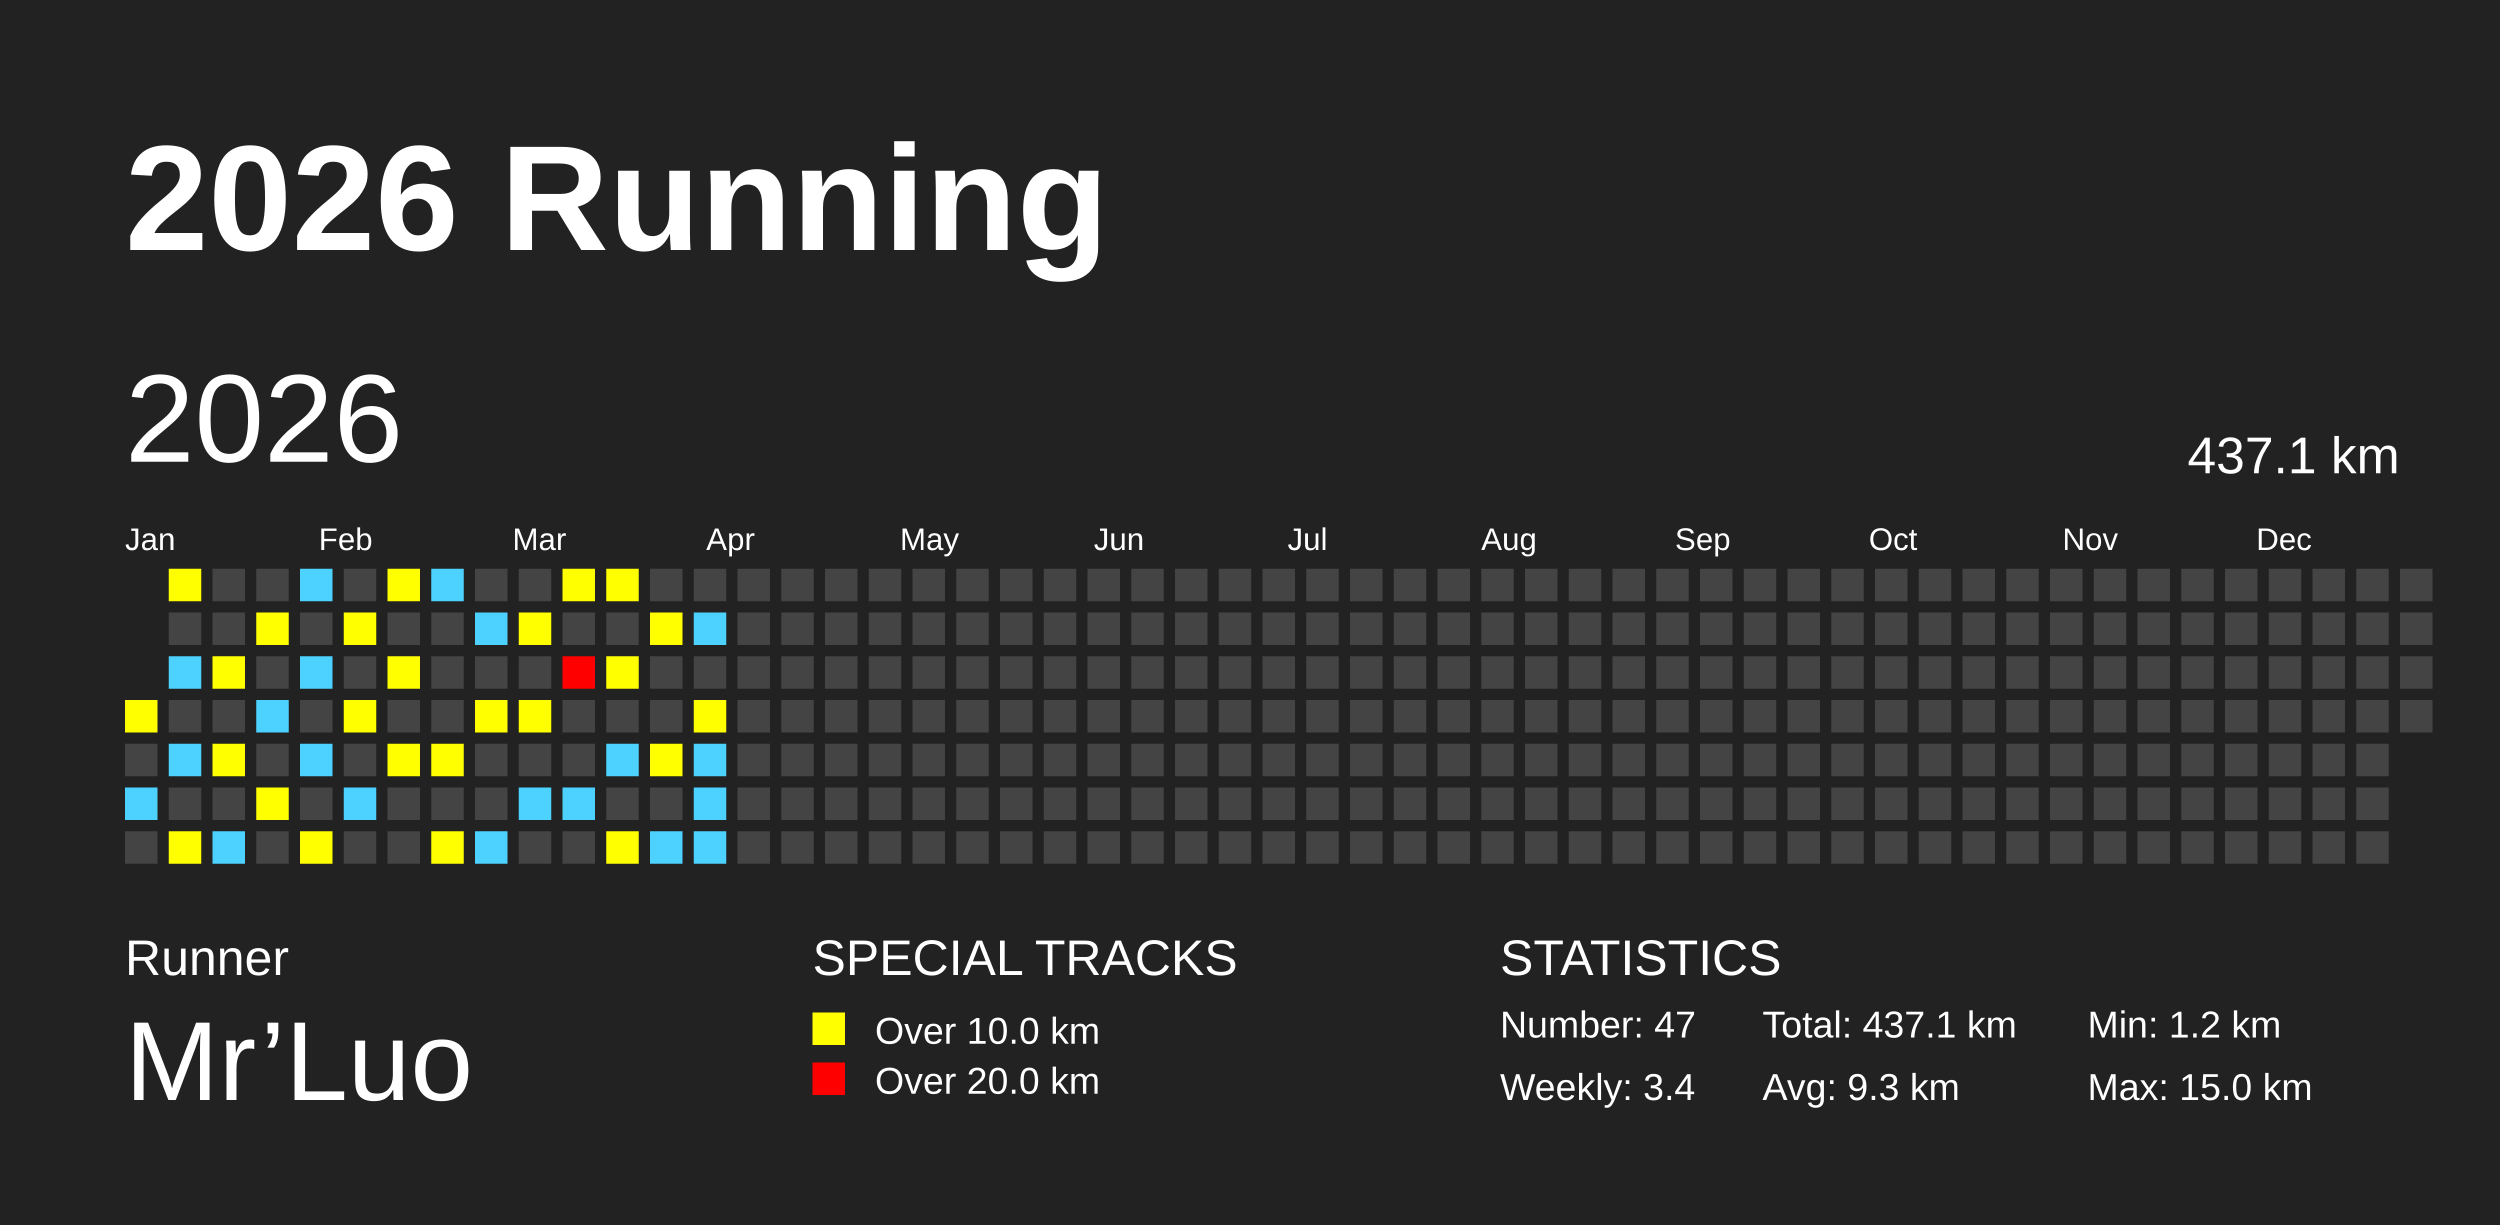
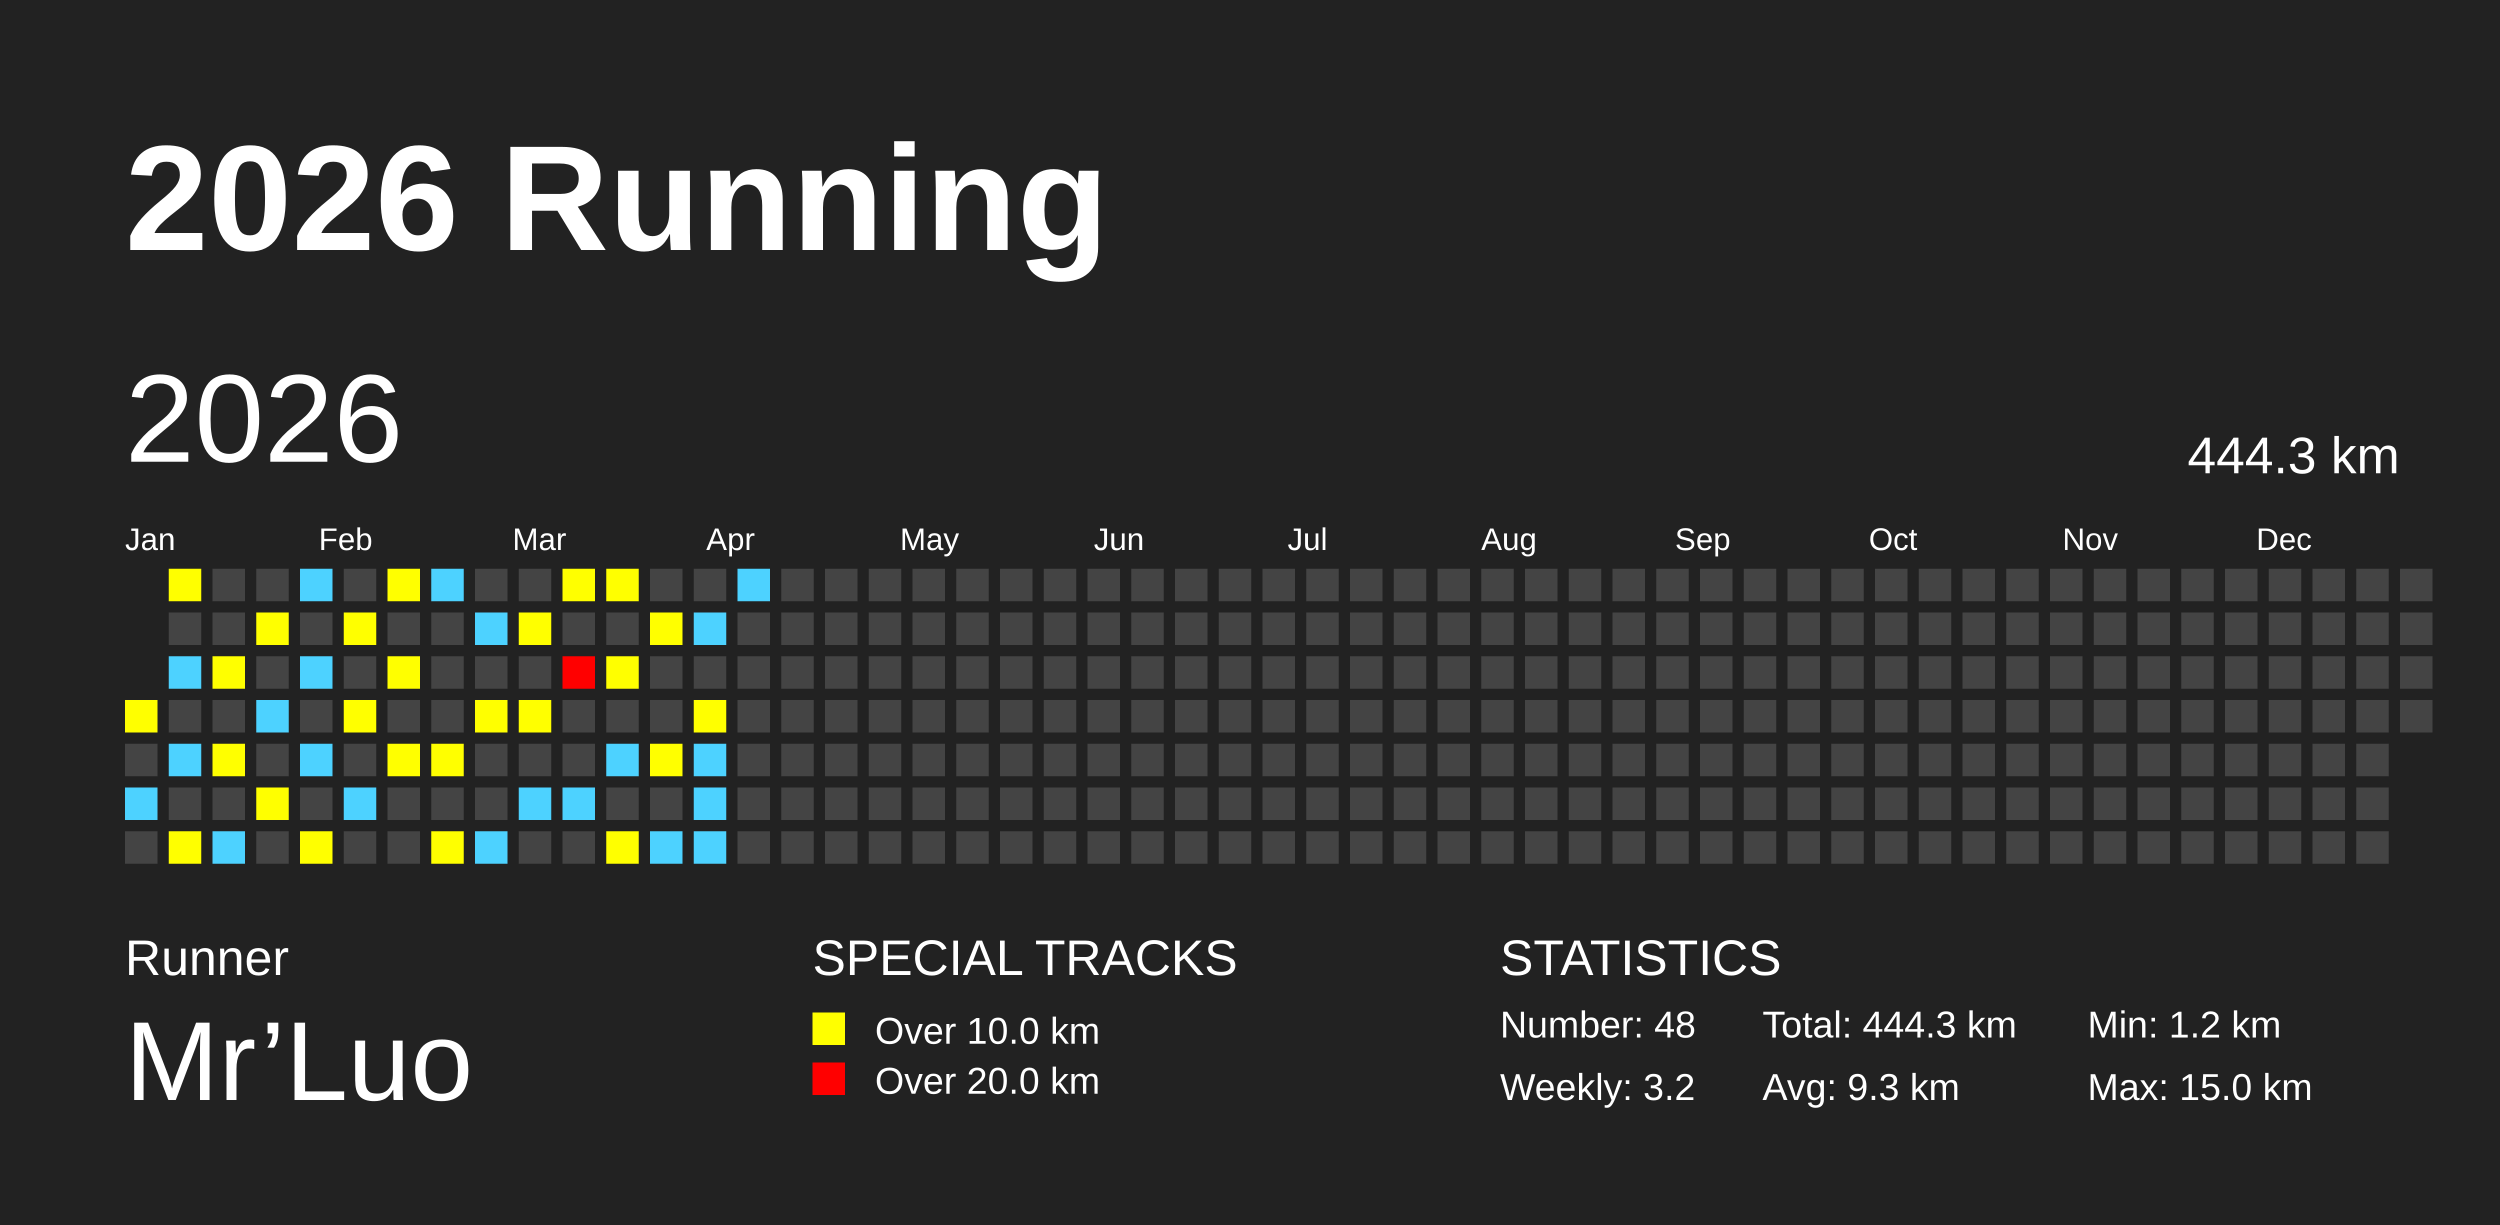
<svg xmlns="http://www.w3.org/2000/svg" baseProfile="full" height="98mm" version="1.1" viewBox="0,0,200,98" width="200mm">
  <defs />
  <rect fill="#222222" height="98" width="200" x="0" y="0" />
  <text fill="#FFFFFF" style="font-size:12px; font-family:Arial; font-weight:bold;" x="10" y="20">2026 Running</text>
  <text fill="#FFFFFF" style="font-size:4px; font-family:Arial" x="10" y="78">Runner</text>
  <text fill="#FFFFFF" style="font-size:9px; font-family:Arial" x="10" y="88">Mr’Luo</text>
  <text fill="#FFFFFF" style="font-size:4px; font-family:Arial" x="65" y="78">SPECIAL TRACKS</text>
  <rect fill="yellow" height="2.6" width="2.6" x="65" y="81" />
  <text fill="#FFFFFF" style="font-size:3px; font-family:Arial" x="70" y="83.5">Over 10.0 km</text>
  <rect fill="red" height="2.6" width="2.6" x="65" y="85" />
  <text fill="#FFFFFF" style="font-size:3px; font-family:Arial" x="70" y="87.5">Over 20.0 km</text>
  <text fill="#FFFFFF" style="font-size:4px; font-family:Arial" x="120" y="78">STATISTICS</text>
-   <text fill="#FFFFFF" style="font-size:3px; font-family:Arial" x="120" y="83">Number: 47</text>
-   <text fill="#FFFFFF" style="font-size:3px; font-family:Arial" x="120" y="88">Weekly: 3.4</text>
-   <text fill="#FFFFFF" style="font-size:3px; font-family:Arial" x="141" y="83">Total: 437.1 km</text>
+   <text fill="#FFFFFF" style="font-size:3px; font-family:Arial" x="120" y="83">Number: 48</text>
+   <text fill="#FFFFFF" style="font-size:3px; font-family:Arial" x="120" y="88">Weekly: 3.2</text>
+   <text fill="#FFFFFF" style="font-size:3px; font-family:Arial" x="141" y="83">Total: 444.3 km</text>
  <text fill="#FFFFFF" style="font-size:3px; font-family:Arial" x="141" y="88">Avg: 9.3 km</text>
  <text fill="#FFFFFF" style="font-size:3px; font-family:Arial" x="167" y="83">Min: 1.2 km</text>
  <text fill="#FFFFFF" style="font-size:3px; font-family:Arial" x="167" y="88">Max: 15.0 km</text>
  <text dominant-baseline="hanging" fill="#FFFFFF" style="font-size:10.0px; font-family:Arial;" x="10" y="30">2026</text>
-   <text dominant-baseline="hanging" fill="#FFFFFF" style="font-size:4.125px; font-family:Arial;" x="175" y="35">437.1 km</text>
+   <text dominant-baseline="hanging" fill="#FFFFFF" style="font-size:4.125px; font-family:Arial;" x="175" y="35">444.3 km</text>
  <text fill="#FFFFFF" style="font-size:2.5px; font-family:Arial" x="10.0" y="44">Jan</text>
  <text fill="#FFFFFF" style="font-size:2.5px; font-family:Arial" x="25.5" y="44">Feb</text>
  <text fill="#FFFFFF" style="font-size:2.5px; font-family:Arial" x="41.0" y="44">Mar</text>
  <text fill="#FFFFFF" style="font-size:2.5px; font-family:Arial" x="56.5" y="44">Apr</text>
  <text fill="#FFFFFF" style="font-size:2.5px; font-family:Arial" x="72.0" y="44">May</text>
  <text fill="#FFFFFF" style="font-size:2.5px; font-family:Arial" x="87.5" y="44">Jun</text>
  <text fill="#FFFFFF" style="font-size:2.5px; font-family:Arial" x="103.0" y="44">Jul</text>
  <text fill="#FFFFFF" style="font-size:2.5px; font-family:Arial" x="118.5" y="44">Aug</text>
  <text fill="#FFFFFF" style="font-size:2.5px; font-family:Arial" x="134.0" y="44">Sep</text>
  <text fill="#FFFFFF" style="font-size:2.5px; font-family:Arial" x="149.5" y="44">Oct</text>
  <text fill="#FFFFFF" style="font-size:2.5px; font-family:Arial" x="165.0" y="44">Nov</text>
  <text fill="#FFFFFF" style="font-size:2.5px; font-family:Arial" x="180.5" y="44">Dec</text>
  <rect fill="yellow" height="2.6" width="2.6" x="10.0" y="56.0" />
  <rect fill="#444444" height="2.6" width="2.6" x="10.0" y="59.5" />
  <rect fill="#4DD2FF" height="2.6" width="2.6" x="10.0" y="63.0" />
  <rect fill="#444444" height="2.6" width="2.6" x="10.0" y="66.5" />
  <rect fill="yellow" height="2.6" width="2.6" x="13.5" y="45.5" />
  <rect fill="#444444" height="2.6" width="2.6" x="13.5" y="49.0" />
  <rect fill="#4DD2FF" height="2.6" width="2.6" x="13.5" y="52.5" />
  <rect fill="#444444" height="2.6" width="2.6" x="13.5" y="56.0" />
  <rect fill="#4DD2FF" height="2.6" width="2.6" x="13.5" y="59.5" />
  <rect fill="#444444" height="2.6" width="2.6" x="13.5" y="63.0" />
  <rect fill="yellow" height="2.6" width="2.6" x="13.5" y="66.5" />
  <rect fill="#444444" height="2.6" width="2.6" x="17.0" y="45.5" />
  <rect fill="#444444" height="2.6" width="2.6" x="17.0" y="49.0" />
  <rect fill="yellow" height="2.6" width="2.6" x="17.0" y="52.5" />
  <rect fill="#444444" height="2.6" width="2.6" x="17.0" y="56.0" />
  <rect fill="yellow" height="2.6" width="2.6" x="17.0" y="59.5" />
  <rect fill="#444444" height="2.6" width="2.6" x="17.0" y="63.0" />
  <rect fill="#4DD2FF" height="2.6" width="2.6" x="17.0" y="66.5" />
  <rect fill="#444444" height="2.6" width="2.6" x="20.5" y="45.5" />
  <rect fill="yellow" height="2.6" width="2.6" x="20.5" y="49.0" />
  <rect fill="#444444" height="2.6" width="2.6" x="20.5" y="52.5" />
  <rect fill="#4DD2FF" height="2.6" width="2.6" x="20.5" y="56.0" />
  <rect fill="#444444" height="2.6" width="2.6" x="20.5" y="59.5" />
  <rect fill="yellow" height="2.6" width="2.6" x="20.5" y="63.0" />
  <rect fill="#444444" height="2.6" width="2.6" x="20.5" y="66.5" />
  <rect fill="#4DD2FF" height="2.6" width="2.6" x="24.0" y="45.5" />
  <rect fill="#444444" height="2.6" width="2.6" x="24.0" y="49.0" />
  <rect fill="#4DD2FF" height="2.6" width="2.6" x="24.0" y="52.5" />
  <rect fill="#444444" height="2.6" width="2.6" x="24.0" y="56.0" />
  <rect fill="#4DD2FF" height="2.6" width="2.6" x="24.0" y="59.5" />
  <rect fill="#444444" height="2.6" width="2.6" x="24.0" y="63.0" />
  <rect fill="yellow" height="2.6" width="2.6" x="24.0" y="66.5" />
  <rect fill="#444444" height="2.6" width="2.6" x="27.5" y="45.5" />
  <rect fill="yellow" height="2.6" width="2.6" x="27.5" y="49.0" />
  <rect fill="#444444" height="2.6" width="2.6" x="27.5" y="52.5" />
  <rect fill="yellow" height="2.6" width="2.6" x="27.5" y="56.0" />
  <rect fill="#444444" height="2.6" width="2.6" x="27.5" y="59.5" />
  <rect fill="#4DD2FF" height="2.6" width="2.6" x="27.5" y="63.0" />
  <rect fill="#444444" height="2.6" width="2.6" x="27.5" y="66.5" />
  <rect fill="yellow" height="2.6" width="2.6" x="31.0" y="45.5" />
  <rect fill="#444444" height="2.6" width="2.6" x="31.0" y="49.0" />
  <rect fill="yellow" height="2.6" width="2.6" x="31.0" y="52.5" />
  <rect fill="#444444" height="2.6" width="2.6" x="31.0" y="56.0" />
  <rect fill="yellow" height="2.6" width="2.6" x="31.0" y="59.5" />
  <rect fill="#444444" height="2.6" width="2.6" x="31.0" y="63.0" />
  <rect fill="#444444" height="2.6" width="2.6" x="31.0" y="66.5" />
  <rect fill="#4DD2FF" height="2.6" width="2.6" x="34.5" y="45.5" />
  <rect fill="#444444" height="2.6" width="2.6" x="34.5" y="49.0" />
  <rect fill="#444444" height="2.6" width="2.6" x="34.5" y="52.5" />
  <rect fill="#444444" height="2.6" width="2.6" x="34.5" y="56.0" />
  <rect fill="yellow" height="2.6" width="2.6" x="34.5" y="59.5" />
  <rect fill="#444444" height="2.6" width="2.6" x="34.5" y="63.0" />
  <rect fill="yellow" height="2.6" width="2.6" x="34.5" y="66.5" />
  <rect fill="#444444" height="2.6" width="2.6" x="38.0" y="45.5" />
  <rect fill="#4DD2FF" height="2.6" width="2.6" x="38.0" y="49.0" />
  <rect fill="#444444" height="2.6" width="2.6" x="38.0" y="52.5" />
  <rect fill="yellow" height="2.6" width="2.6" x="38.0" y="56.0" />
  <rect fill="#444444" height="2.6" width="2.6" x="38.0" y="59.5" />
  <rect fill="#444444" height="2.6" width="2.6" x="38.0" y="63.0" />
  <rect fill="#4DD2FF" height="2.6" width="2.6" x="38.0" y="66.5" />
  <rect fill="#444444" height="2.6" width="2.6" x="41.5" y="45.5" />
  <rect fill="yellow" height="2.6" width="2.6" x="41.5" y="49.0" />
  <rect fill="#444444" height="2.6" width="2.6" x="41.5" y="52.5" />
  <rect fill="yellow" height="2.6" width="2.6" x="41.5" y="56.0" />
  <rect fill="#444444" height="2.6" width="2.6" x="41.5" y="59.5" />
  <rect fill="#4DD2FF" height="2.6" width="2.6" x="41.5" y="63.0" />
  <rect fill="#444444" height="2.6" width="2.6" x="41.5" y="66.5" />
  <rect fill="yellow" height="2.6" width="2.6" x="45.0" y="45.5" />
  <rect fill="#444444" height="2.6" width="2.6" x="45.0" y="49.0" />
  <rect fill="red" height="2.6" width="2.6" x="45.0" y="52.5" />
  <rect fill="#444444" height="2.6" width="2.6" x="45.0" y="56.0" />
  <rect fill="#444444" height="2.6" width="2.6" x="45.0" y="59.5" />
  <rect fill="#4DD2FF" height="2.6" width="2.6" x="45.0" y="63.0" />
  <rect fill="#444444" height="2.6" width="2.6" x="45.0" y="66.5" />
  <rect fill="yellow" height="2.6" width="2.6" x="48.5" y="45.5" />
  <rect fill="#444444" height="2.6" width="2.6" x="48.5" y="49.0" />
  <rect fill="yellow" height="2.6" width="2.6" x="48.5" y="52.5" />
  <rect fill="#444444" height="2.6" width="2.6" x="48.5" y="56.0" />
  <rect fill="#4DD2FF" height="2.6" width="2.6" x="48.5" y="59.5" />
  <rect fill="#444444" height="2.6" width="2.6" x="48.5" y="63.0" />
  <rect fill="yellow" height="2.6" width="2.6" x="48.5" y="66.5" />
  <rect fill="#444444" height="2.6" width="2.6" x="52.0" y="45.5" />
  <rect fill="yellow" height="2.6" width="2.6" x="52.0" y="49.0" />
  <rect fill="#444444" height="2.6" width="2.6" x="52.0" y="52.5" />
  <rect fill="#444444" height="2.6" width="2.6" x="52.0" y="56.0" />
  <rect fill="yellow" height="2.6" width="2.6" x="52.0" y="59.5" />
  <rect fill="#444444" height="2.6" width="2.6" x="52.0" y="63.0" />
  <rect fill="#4DD2FF" height="2.6" width="2.6" x="52.0" y="66.5" />
  <rect fill="#444444" height="2.6" width="2.6" x="55.5" y="45.5" />
  <rect fill="#4DD2FF" height="2.6" width="2.6" x="55.5" y="49.0" />
  <rect fill="#444444" height="2.6" width="2.6" x="55.5" y="52.5" />
  <rect fill="yellow" height="2.6" width="2.6" x="55.5" y="56.0" />
  <rect fill="#4DD2FF" height="2.6" width="2.6" x="55.5" y="59.5" />
  <rect fill="#4DD2FF" height="2.6" width="2.6" x="55.5" y="63.0" />
  <rect fill="#4DD2FF" height="2.6" width="2.6" x="55.5" y="66.5" />
-   <rect fill="#444444" height="2.6" width="2.6" x="59.0" y="45.5" />
+   <rect fill="#4DD2FF" height="2.6" width="2.6" x="59.0" y="45.5" />
  <rect fill="#444444" height="2.6" width="2.6" x="59.0" y="49.0" />
  <rect fill="#444444" height="2.6" width="2.6" x="59.0" y="52.5" />
  <rect fill="#444444" height="2.6" width="2.6" x="59.0" y="56.0" />
  <rect fill="#444444" height="2.6" width="2.6" x="59.0" y="59.5" />
  <rect fill="#444444" height="2.6" width="2.6" x="59.0" y="63.0" />
  <rect fill="#444444" height="2.6" width="2.6" x="59.0" y="66.5" />
  <rect fill="#444444" height="2.6" width="2.6" x="62.5" y="45.5" />
  <rect fill="#444444" height="2.6" width="2.6" x="62.5" y="49.0" />
  <rect fill="#444444" height="2.6" width="2.6" x="62.5" y="52.5" />
  <rect fill="#444444" height="2.6" width="2.6" x="62.5" y="56.0" />
  <rect fill="#444444" height="2.6" width="2.6" x="62.5" y="59.5" />
  <rect fill="#444444" height="2.6" width="2.6" x="62.5" y="63.0" />
  <rect fill="#444444" height="2.6" width="2.6" x="62.5" y="66.5" />
  <rect fill="#444444" height="2.6" width="2.6" x="66.0" y="45.5" />
  <rect fill="#444444" height="2.6" width="2.6" x="66.0" y="49.0" />
  <rect fill="#444444" height="2.6" width="2.6" x="66.0" y="52.5" />
  <rect fill="#444444" height="2.6" width="2.6" x="66.0" y="56.0" />
  <rect fill="#444444" height="2.6" width="2.6" x="66.0" y="59.5" />
  <rect fill="#444444" height="2.6" width="2.6" x="66.0" y="63.0" />
  <rect fill="#444444" height="2.6" width="2.6" x="66.0" y="66.5" />
  <rect fill="#444444" height="2.6" width="2.6" x="69.5" y="45.5" />
  <rect fill="#444444" height="2.6" width="2.6" x="69.5" y="49.0" />
  <rect fill="#444444" height="2.6" width="2.6" x="69.5" y="52.5" />
  <rect fill="#444444" height="2.6" width="2.6" x="69.5" y="56.0" />
  <rect fill="#444444" height="2.6" width="2.6" x="69.5" y="59.5" />
  <rect fill="#444444" height="2.6" width="2.6" x="69.5" y="63.0" />
  <rect fill="#444444" height="2.6" width="2.6" x="69.5" y="66.5" />
  <rect fill="#444444" height="2.6" width="2.6" x="73.0" y="45.5" />
  <rect fill="#444444" height="2.6" width="2.6" x="73.0" y="49.0" />
  <rect fill="#444444" height="2.6" width="2.6" x="73.0" y="52.5" />
  <rect fill="#444444" height="2.6" width="2.6" x="73.0" y="56.0" />
  <rect fill="#444444" height="2.6" width="2.6" x="73.0" y="59.5" />
  <rect fill="#444444" height="2.6" width="2.6" x="73.0" y="63.0" />
  <rect fill="#444444" height="2.6" width="2.6" x="73.0" y="66.5" />
  <rect fill="#444444" height="2.6" width="2.6" x="76.5" y="45.5" />
  <rect fill="#444444" height="2.6" width="2.6" x="76.5" y="49.0" />
  <rect fill="#444444" height="2.6" width="2.6" x="76.5" y="52.5" />
  <rect fill="#444444" height="2.6" width="2.6" x="76.5" y="56.0" />
  <rect fill="#444444" height="2.6" width="2.6" x="76.5" y="59.5" />
  <rect fill="#444444" height="2.6" width="2.6" x="76.5" y="63.0" />
  <rect fill="#444444" height="2.6" width="2.6" x="76.5" y="66.5" />
  <rect fill="#444444" height="2.6" width="2.6" x="80.0" y="45.5" />
  <rect fill="#444444" height="2.6" width="2.6" x="80.0" y="49.0" />
  <rect fill="#444444" height="2.6" width="2.6" x="80.0" y="52.5" />
  <rect fill="#444444" height="2.6" width="2.6" x="80.0" y="56.0" />
  <rect fill="#444444" height="2.6" width="2.6" x="80.0" y="59.5" />
  <rect fill="#444444" height="2.6" width="2.6" x="80.0" y="63.0" />
  <rect fill="#444444" height="2.6" width="2.6" x="80.0" y="66.5" />
  <rect fill="#444444" height="2.6" width="2.6" x="83.5" y="45.5" />
  <rect fill="#444444" height="2.6" width="2.6" x="83.5" y="49.0" />
  <rect fill="#444444" height="2.6" width="2.6" x="83.5" y="52.5" />
  <rect fill="#444444" height="2.6" width="2.6" x="83.5" y="56.0" />
  <rect fill="#444444" height="2.6" width="2.6" x="83.5" y="59.5" />
  <rect fill="#444444" height="2.6" width="2.6" x="83.5" y="63.0" />
  <rect fill="#444444" height="2.6" width="2.6" x="83.5" y="66.5" />
  <rect fill="#444444" height="2.6" width="2.6" x="87.0" y="45.5" />
  <rect fill="#444444" height="2.6" width="2.6" x="87.0" y="49.0" />
  <rect fill="#444444" height="2.6" width="2.6" x="87.0" y="52.5" />
  <rect fill="#444444" height="2.6" width="2.6" x="87.0" y="56.0" />
  <rect fill="#444444" height="2.6" width="2.6" x="87.0" y="59.5" />
  <rect fill="#444444" height="2.6" width="2.6" x="87.0" y="63.0" />
  <rect fill="#444444" height="2.6" width="2.6" x="87.0" y="66.5" />
  <rect fill="#444444" height="2.6" width="2.6" x="90.5" y="45.5" />
  <rect fill="#444444" height="2.6" width="2.6" x="90.5" y="49.0" />
  <rect fill="#444444" height="2.6" width="2.6" x="90.5" y="52.5" />
  <rect fill="#444444" height="2.6" width="2.6" x="90.5" y="56.0" />
  <rect fill="#444444" height="2.6" width="2.6" x="90.5" y="59.5" />
  <rect fill="#444444" height="2.6" width="2.6" x="90.5" y="63.0" />
  <rect fill="#444444" height="2.6" width="2.6" x="90.5" y="66.5" />
  <rect fill="#444444" height="2.6" width="2.6" x="94.0" y="45.5" />
  <rect fill="#444444" height="2.6" width="2.6" x="94.0" y="49.0" />
  <rect fill="#444444" height="2.6" width="2.6" x="94.0" y="52.5" />
  <rect fill="#444444" height="2.6" width="2.6" x="94.0" y="56.0" />
  <rect fill="#444444" height="2.6" width="2.6" x="94.0" y="59.5" />
  <rect fill="#444444" height="2.6" width="2.6" x="94.0" y="63.0" />
  <rect fill="#444444" height="2.6" width="2.6" x="94.0" y="66.5" />
  <rect fill="#444444" height="2.6" width="2.6" x="97.5" y="45.5" />
  <rect fill="#444444" height="2.6" width="2.6" x="97.5" y="49.0" />
  <rect fill="#444444" height="2.6" width="2.6" x="97.5" y="52.5" />
  <rect fill="#444444" height="2.6" width="2.6" x="97.5" y="56.0" />
  <rect fill="#444444" height="2.6" width="2.6" x="97.5" y="59.5" />
  <rect fill="#444444" height="2.6" width="2.6" x="97.5" y="63.0" />
  <rect fill="#444444" height="2.6" width="2.6" x="97.5" y="66.5" />
  <rect fill="#444444" height="2.6" width="2.6" x="101.0" y="45.5" />
  <rect fill="#444444" height="2.6" width="2.6" x="101.0" y="49.0" />
  <rect fill="#444444" height="2.6" width="2.6" x="101.0" y="52.5" />
  <rect fill="#444444" height="2.6" width="2.6" x="101.0" y="56.0" />
  <rect fill="#444444" height="2.6" width="2.6" x="101.0" y="59.5" />
  <rect fill="#444444" height="2.6" width="2.6" x="101.0" y="63.0" />
  <rect fill="#444444" height="2.6" width="2.6" x="101.0" y="66.5" />
  <rect fill="#444444" height="2.6" width="2.6" x="104.5" y="45.5" />
  <rect fill="#444444" height="2.6" width="2.6" x="104.5" y="49.0" />
  <rect fill="#444444" height="2.6" width="2.6" x="104.5" y="52.5" />
  <rect fill="#444444" height="2.6" width="2.6" x="104.5" y="56.0" />
  <rect fill="#444444" height="2.6" width="2.6" x="104.5" y="59.5" />
  <rect fill="#444444" height="2.6" width="2.6" x="104.5" y="63.0" />
  <rect fill="#444444" height="2.6" width="2.6" x="104.5" y="66.5" />
  <rect fill="#444444" height="2.6" width="2.6" x="108.0" y="45.5" />
  <rect fill="#444444" height="2.6" width="2.6" x="108.0" y="49.0" />
  <rect fill="#444444" height="2.6" width="2.6" x="108.0" y="52.5" />
  <rect fill="#444444" height="2.6" width="2.6" x="108.0" y="56.0" />
  <rect fill="#444444" height="2.6" width="2.6" x="108.0" y="59.5" />
  <rect fill="#444444" height="2.6" width="2.6" x="108.0" y="63.0" />
  <rect fill="#444444" height="2.6" width="2.6" x="108.0" y="66.5" />
  <rect fill="#444444" height="2.6" width="2.6" x="111.5" y="45.5" />
  <rect fill="#444444" height="2.6" width="2.6" x="111.5" y="49.0" />
  <rect fill="#444444" height="2.6" width="2.6" x="111.5" y="52.5" />
  <rect fill="#444444" height="2.6" width="2.6" x="111.5" y="56.0" />
  <rect fill="#444444" height="2.6" width="2.6" x="111.5" y="59.5" />
  <rect fill="#444444" height="2.6" width="2.6" x="111.5" y="63.0" />
  <rect fill="#444444" height="2.6" width="2.6" x="111.5" y="66.5" />
  <rect fill="#444444" height="2.6" width="2.6" x="115.0" y="45.5" />
  <rect fill="#444444" height="2.6" width="2.6" x="115.0" y="49.0" />
  <rect fill="#444444" height="2.6" width="2.6" x="115.0" y="52.5" />
  <rect fill="#444444" height="2.6" width="2.6" x="115.0" y="56.0" />
  <rect fill="#444444" height="2.6" width="2.6" x="115.0" y="59.5" />
  <rect fill="#444444" height="2.6" width="2.6" x="115.0" y="63.0" />
  <rect fill="#444444" height="2.6" width="2.6" x="115.0" y="66.5" />
  <rect fill="#444444" height="2.6" width="2.6" x="118.5" y="45.5" />
  <rect fill="#444444" height="2.6" width="2.6" x="118.5" y="49.0" />
  <rect fill="#444444" height="2.6" width="2.6" x="118.5" y="52.5" />
  <rect fill="#444444" height="2.6" width="2.6" x="118.5" y="56.0" />
  <rect fill="#444444" height="2.6" width="2.6" x="118.5" y="59.5" />
  <rect fill="#444444" height="2.6" width="2.6" x="118.5" y="63.0" />
  <rect fill="#444444" height="2.6" width="2.6" x="118.5" y="66.5" />
  <rect fill="#444444" height="2.6" width="2.6" x="122.0" y="45.5" />
  <rect fill="#444444" height="2.6" width="2.6" x="122.0" y="49.0" />
  <rect fill="#444444" height="2.6" width="2.6" x="122.0" y="52.5" />
  <rect fill="#444444" height="2.6" width="2.6" x="122.0" y="56.0" />
  <rect fill="#444444" height="2.6" width="2.6" x="122.0" y="59.5" />
  <rect fill="#444444" height="2.6" width="2.6" x="122.0" y="63.0" />
  <rect fill="#444444" height="2.6" width="2.6" x="122.0" y="66.5" />
  <rect fill="#444444" height="2.6" width="2.6" x="125.5" y="45.5" />
  <rect fill="#444444" height="2.6" width="2.6" x="125.5" y="49.0" />
  <rect fill="#444444" height="2.6" width="2.6" x="125.5" y="52.5" />
  <rect fill="#444444" height="2.6" width="2.6" x="125.5" y="56.0" />
  <rect fill="#444444" height="2.6" width="2.6" x="125.5" y="59.5" />
  <rect fill="#444444" height="2.6" width="2.6" x="125.5" y="63.0" />
  <rect fill="#444444" height="2.6" width="2.6" x="125.5" y="66.5" />
  <rect fill="#444444" height="2.6" width="2.6" x="129.0" y="45.5" />
  <rect fill="#444444" height="2.6" width="2.6" x="129.0" y="49.0" />
  <rect fill="#444444" height="2.6" width="2.6" x="129.0" y="52.5" />
  <rect fill="#444444" height="2.6" width="2.6" x="129.0" y="56.0" />
  <rect fill="#444444" height="2.6" width="2.6" x="129.0" y="59.5" />
  <rect fill="#444444" height="2.6" width="2.6" x="129.0" y="63.0" />
  <rect fill="#444444" height="2.6" width="2.6" x="129.0" y="66.5" />
  <rect fill="#444444" height="2.6" width="2.6" x="132.5" y="45.5" />
  <rect fill="#444444" height="2.6" width="2.6" x="132.5" y="49.0" />
  <rect fill="#444444" height="2.6" width="2.6" x="132.5" y="52.5" />
  <rect fill="#444444" height="2.6" width="2.6" x="132.5" y="56.0" />
  <rect fill="#444444" height="2.6" width="2.6" x="132.5" y="59.5" />
  <rect fill="#444444" height="2.6" width="2.6" x="132.5" y="63.0" />
  <rect fill="#444444" height="2.6" width="2.6" x="132.5" y="66.5" />
  <rect fill="#444444" height="2.6" width="2.6" x="136.0" y="45.5" />
  <rect fill="#444444" height="2.6" width="2.6" x="136.0" y="49.0" />
  <rect fill="#444444" height="2.6" width="2.6" x="136.0" y="52.5" />
  <rect fill="#444444" height="2.6" width="2.6" x="136.0" y="56.0" />
  <rect fill="#444444" height="2.6" width="2.6" x="136.0" y="59.5" />
  <rect fill="#444444" height="2.6" width="2.6" x="136.0" y="63.0" />
  <rect fill="#444444" height="2.6" width="2.6" x="136.0" y="66.5" />
  <rect fill="#444444" height="2.6" width="2.6" x="139.5" y="45.5" />
  <rect fill="#444444" height="2.6" width="2.6" x="139.5" y="49.0" />
  <rect fill="#444444" height="2.6" width="2.6" x="139.5" y="52.5" />
  <rect fill="#444444" height="2.6" width="2.6" x="139.5" y="56.0" />
  <rect fill="#444444" height="2.6" width="2.6" x="139.5" y="59.5" />
  <rect fill="#444444" height="2.6" width="2.6" x="139.5" y="63.0" />
  <rect fill="#444444" height="2.6" width="2.6" x="139.5" y="66.5" />
  <rect fill="#444444" height="2.6" width="2.6" x="143.0" y="45.5" />
  <rect fill="#444444" height="2.6" width="2.6" x="143.0" y="49.0" />
  <rect fill="#444444" height="2.6" width="2.6" x="143.0" y="52.5" />
  <rect fill="#444444" height="2.6" width="2.6" x="143.0" y="56.0" />
  <rect fill="#444444" height="2.6" width="2.6" x="143.0" y="59.5" />
  <rect fill="#444444" height="2.6" width="2.6" x="143.0" y="63.0" />
  <rect fill="#444444" height="2.6" width="2.6" x="143.0" y="66.5" />
  <rect fill="#444444" height="2.6" width="2.6" x="146.5" y="45.5" />
  <rect fill="#444444" height="2.6" width="2.6" x="146.5" y="49.0" />
  <rect fill="#444444" height="2.6" width="2.6" x="146.5" y="52.5" />
  <rect fill="#444444" height="2.6" width="2.6" x="146.5" y="56.0" />
  <rect fill="#444444" height="2.6" width="2.6" x="146.5" y="59.5" />
  <rect fill="#444444" height="2.6" width="2.6" x="146.5" y="63.0" />
  <rect fill="#444444" height="2.6" width="2.6" x="146.5" y="66.5" />
  <rect fill="#444444" height="2.6" width="2.6" x="150.0" y="45.5" />
  <rect fill="#444444" height="2.6" width="2.6" x="150.0" y="49.0" />
  <rect fill="#444444" height="2.6" width="2.6" x="150.0" y="52.5" />
  <rect fill="#444444" height="2.6" width="2.6" x="150.0" y="56.0" />
  <rect fill="#444444" height="2.6" width="2.6" x="150.0" y="59.5" />
  <rect fill="#444444" height="2.6" width="2.6" x="150.0" y="63.0" />
  <rect fill="#444444" height="2.6" width="2.6" x="150.0" y="66.5" />
  <rect fill="#444444" height="2.6" width="2.6" x="153.5" y="45.5" />
  <rect fill="#444444" height="2.6" width="2.6" x="153.5" y="49.0" />
  <rect fill="#444444" height="2.6" width="2.6" x="153.5" y="52.5" />
  <rect fill="#444444" height="2.6" width="2.6" x="153.5" y="56.0" />
  <rect fill="#444444" height="2.6" width="2.6" x="153.5" y="59.5" />
  <rect fill="#444444" height="2.6" width="2.6" x="153.5" y="63.0" />
  <rect fill="#444444" height="2.6" width="2.6" x="153.5" y="66.5" />
  <rect fill="#444444" height="2.6" width="2.6" x="157.0" y="45.5" />
  <rect fill="#444444" height="2.6" width="2.6" x="157.0" y="49.0" />
  <rect fill="#444444" height="2.6" width="2.6" x="157.0" y="52.5" />
  <rect fill="#444444" height="2.6" width="2.6" x="157.0" y="56.0" />
  <rect fill="#444444" height="2.6" width="2.6" x="157.0" y="59.5" />
  <rect fill="#444444" height="2.6" width="2.6" x="157.0" y="63.0" />
  <rect fill="#444444" height="2.6" width="2.6" x="157.0" y="66.5" />
  <rect fill="#444444" height="2.6" width="2.6" x="160.5" y="45.5" />
  <rect fill="#444444" height="2.6" width="2.6" x="160.5" y="49.0" />
  <rect fill="#444444" height="2.6" width="2.6" x="160.5" y="52.5" />
  <rect fill="#444444" height="2.6" width="2.6" x="160.5" y="56.0" />
  <rect fill="#444444" height="2.6" width="2.6" x="160.5" y="59.5" />
  <rect fill="#444444" height="2.6" width="2.6" x="160.5" y="63.0" />
  <rect fill="#444444" height="2.6" width="2.6" x="160.5" y="66.5" />
  <rect fill="#444444" height="2.6" width="2.6" x="164.0" y="45.5" />
  <rect fill="#444444" height="2.6" width="2.6" x="164.0" y="49.0" />
  <rect fill="#444444" height="2.6" width="2.6" x="164.0" y="52.5" />
  <rect fill="#444444" height="2.6" width="2.6" x="164.0" y="56.0" />
  <rect fill="#444444" height="2.6" width="2.6" x="164.0" y="59.5" />
  <rect fill="#444444" height="2.6" width="2.6" x="164.0" y="63.0" />
  <rect fill="#444444" height="2.6" width="2.6" x="164.0" y="66.5" />
  <rect fill="#444444" height="2.6" width="2.6" x="167.5" y="45.5" />
  <rect fill="#444444" height="2.6" width="2.6" x="167.5" y="49.0" />
  <rect fill="#444444" height="2.6" width="2.6" x="167.5" y="52.5" />
  <rect fill="#444444" height="2.6" width="2.6" x="167.5" y="56.0" />
  <rect fill="#444444" height="2.6" width="2.6" x="167.5" y="59.5" />
  <rect fill="#444444" height="2.6" width="2.6" x="167.5" y="63.0" />
  <rect fill="#444444" height="2.6" width="2.6" x="167.5" y="66.5" />
  <rect fill="#444444" height="2.6" width="2.6" x="171.0" y="45.5" />
  <rect fill="#444444" height="2.6" width="2.6" x="171.0" y="49.0" />
  <rect fill="#444444" height="2.6" width="2.6" x="171.0" y="52.5" />
  <rect fill="#444444" height="2.6" width="2.6" x="171.0" y="56.0" />
  <rect fill="#444444" height="2.6" width="2.6" x="171.0" y="59.5" />
  <rect fill="#444444" height="2.6" width="2.6" x="171.0" y="63.0" />
  <rect fill="#444444" height="2.6" width="2.6" x="171.0" y="66.5" />
  <rect fill="#444444" height="2.6" width="2.6" x="174.5" y="45.5" />
  <rect fill="#444444" height="2.6" width="2.6" x="174.5" y="49.0" />
  <rect fill="#444444" height="2.6" width="2.6" x="174.5" y="52.5" />
  <rect fill="#444444" height="2.6" width="2.6" x="174.5" y="56.0" />
  <rect fill="#444444" height="2.6" width="2.6" x="174.5" y="59.5" />
  <rect fill="#444444" height="2.6" width="2.6" x="174.5" y="63.0" />
  <rect fill="#444444" height="2.6" width="2.6" x="174.5" y="66.5" />
  <rect fill="#444444" height="2.6" width="2.6" x="178.0" y="45.5" />
  <rect fill="#444444" height="2.6" width="2.6" x="178.0" y="49.0" />
  <rect fill="#444444" height="2.6" width="2.6" x="178.0" y="52.5" />
  <rect fill="#444444" height="2.6" width="2.6" x="178.0" y="56.0" />
  <rect fill="#444444" height="2.6" width="2.6" x="178.0" y="59.5" />
  <rect fill="#444444" height="2.6" width="2.6" x="178.0" y="63.0" />
  <rect fill="#444444" height="2.6" width="2.6" x="178.0" y="66.5" />
  <rect fill="#444444" height="2.6" width="2.6" x="181.5" y="45.5" />
  <rect fill="#444444" height="2.6" width="2.6" x="181.5" y="49.0" />
  <rect fill="#444444" height="2.6" width="2.6" x="181.5" y="52.5" />
  <rect fill="#444444" height="2.6" width="2.6" x="181.5" y="56.0" />
  <rect fill="#444444" height="2.6" width="2.6" x="181.5" y="59.5" />
  <rect fill="#444444" height="2.6" width="2.6" x="181.5" y="63.0" />
  <rect fill="#444444" height="2.6" width="2.6" x="181.5" y="66.5" />
  <rect fill="#444444" height="2.6" width="2.6" x="185.0" y="45.5" />
  <rect fill="#444444" height="2.6" width="2.6" x="185.0" y="49.0" />
  <rect fill="#444444" height="2.6" width="2.6" x="185.0" y="52.5" />
  <rect fill="#444444" height="2.6" width="2.6" x="185.0" y="56.0" />
  <rect fill="#444444" height="2.6" width="2.6" x="185.0" y="59.5" />
  <rect fill="#444444" height="2.6" width="2.6" x="185.0" y="63.0" />
  <rect fill="#444444" height="2.6" width="2.6" x="185.0" y="66.5" />
  <rect fill="#444444" height="2.6" width="2.6" x="188.5" y="45.5" />
  <rect fill="#444444" height="2.6" width="2.6" x="188.5" y="49.0" />
  <rect fill="#444444" height="2.6" width="2.6" x="188.5" y="52.5" />
  <rect fill="#444444" height="2.6" width="2.6" x="188.5" y="56.0" />
  <rect fill="#444444" height="2.6" width="2.6" x="188.5" y="59.5" />
  <rect fill="#444444" height="2.6" width="2.6" x="188.5" y="63.0" />
  <rect fill="#444444" height="2.6" width="2.6" x="188.5" y="66.5" />
  <rect fill="#444444" height="2.6" width="2.6" x="192.0" y="45.5" />
  <rect fill="#444444" height="2.6" width="2.6" x="192.0" y="49.0" />
  <rect fill="#444444" height="2.6" width="2.6" x="192.0" y="52.5" />
  <rect fill="#444444" height="2.6" width="2.6" x="192.0" y="56.0" />
</svg>
